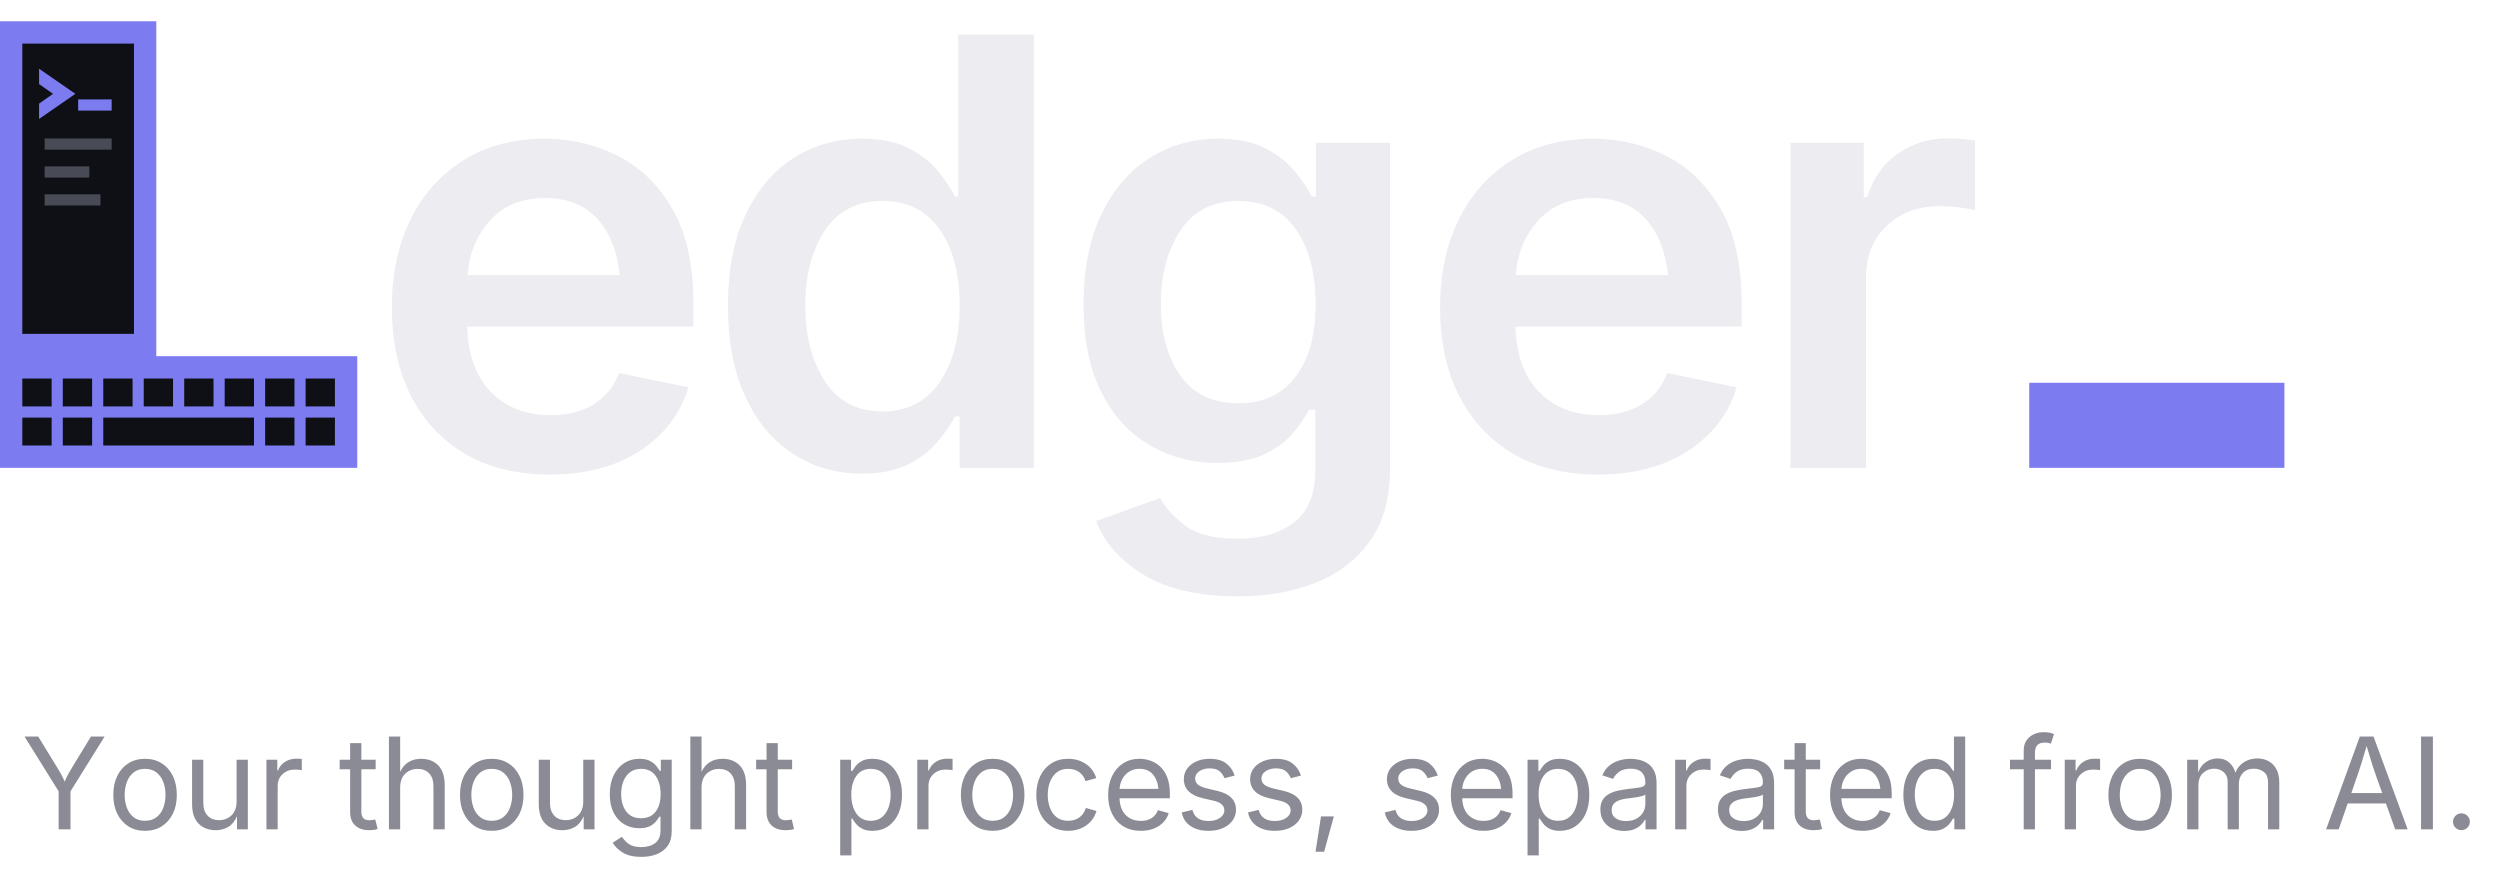
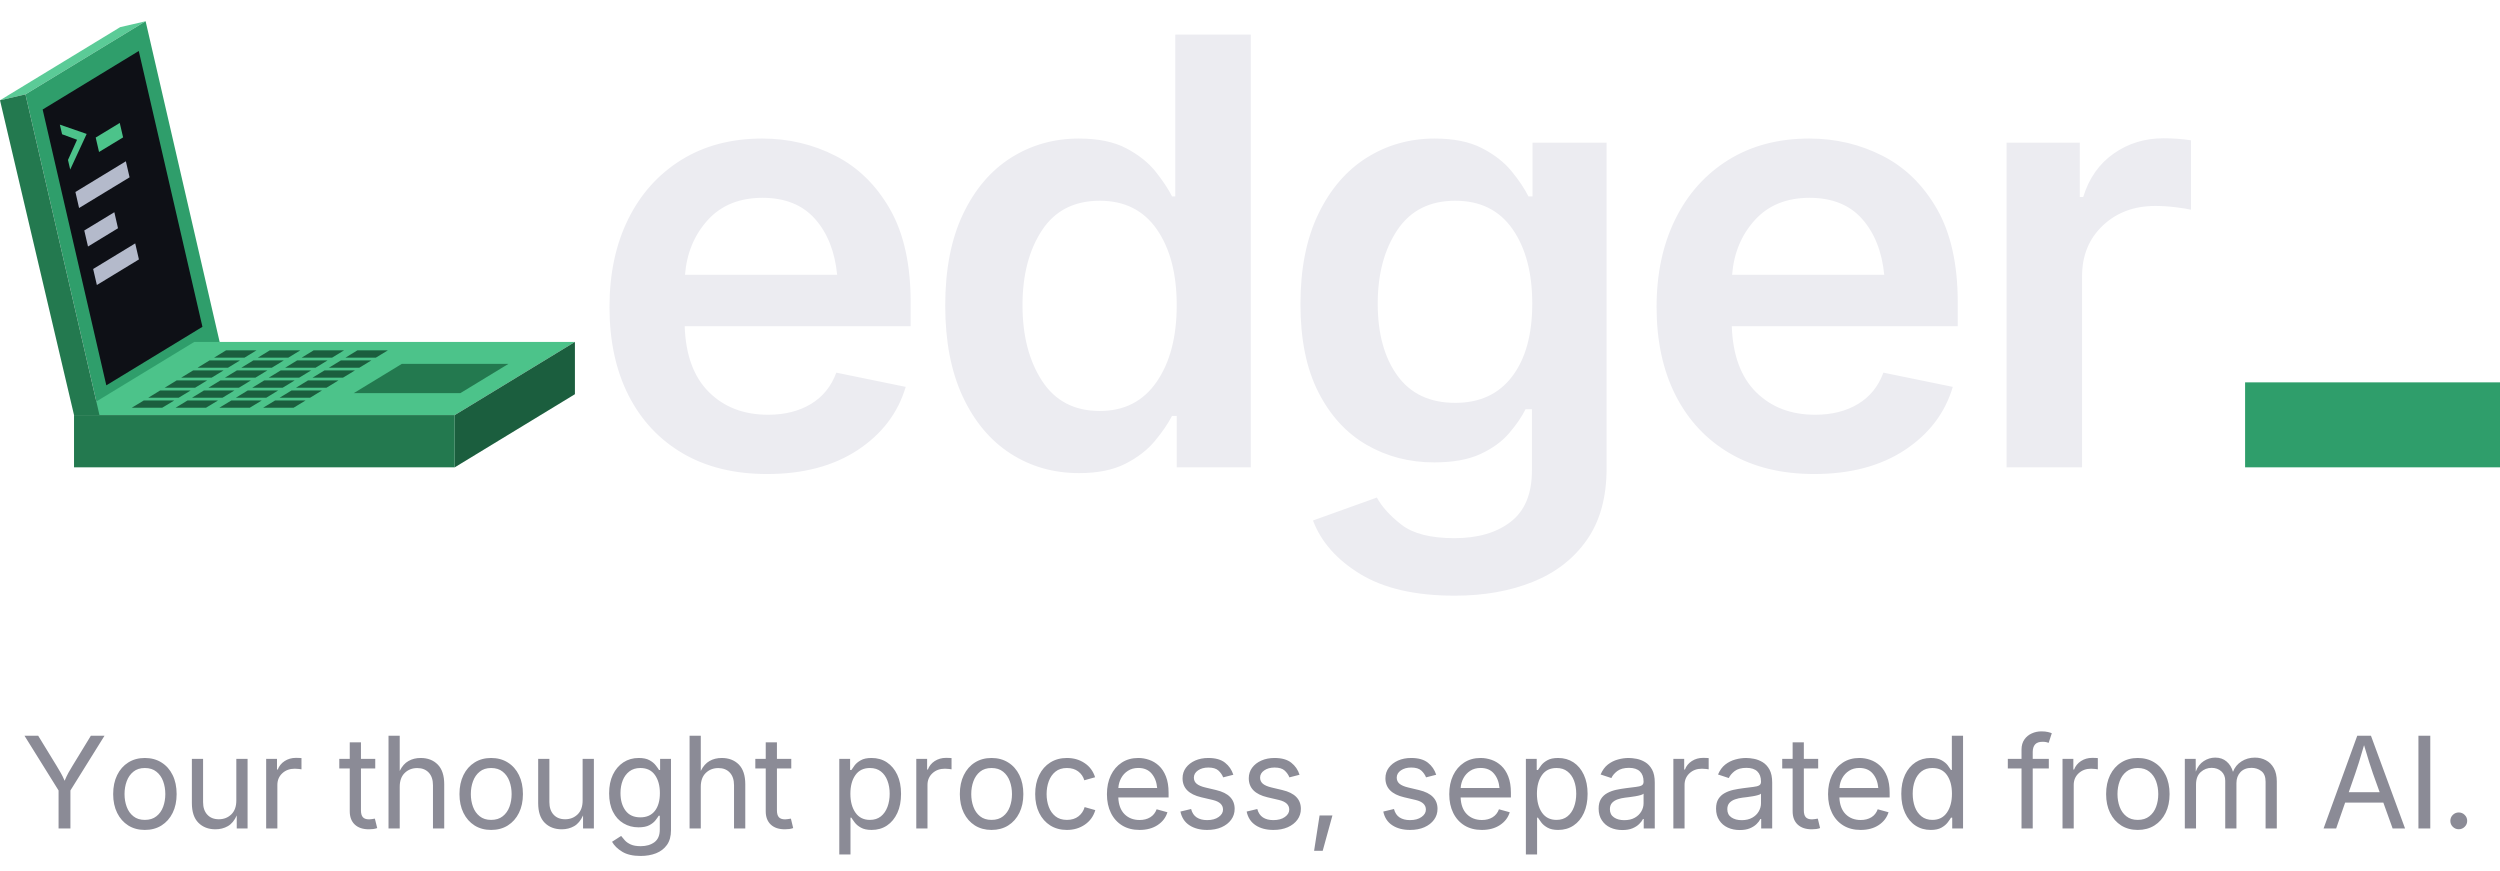
- <svg xmlns="http://www.w3.org/2000/svg" width="470.25" height="164" viewBox="0 0 470.25 164" role="img" aria-label="Ledger — Your thought process, separated from AI.">
-   <g transform="translate(0 4) scale(0.2625)">
-     <path d="M0 0L112 0L112 240L256 240L256 320L0 320Z" fill="#7C7CF0" />
-     <rect x="16" y="16" width="80" height="208" fill="#0E1016" />
-     <path d="M28 34L54 52L28 70L28 59L38 52L28 45Z" fill="#7C7CF0" />
-     <rect x="56" y="56" width="24" height="8" fill="#7C7CF0" />
-     <rect x="32" y="84" width="48" height="8" fill="#B4BACB" fill-opacity="0.35" />
-     <rect x="32" y="104" width="32" height="8" fill="#B4BACB" fill-opacity="0.35" />
-     <rect x="32" y="124" width="40" height="8" fill="#B4BACB" fill-opacity="0.35" />
-     <rect x="16" y="256" width="21" height="20" fill="#0E1016" />
-     <rect x="45" y="256" width="21" height="20" fill="#0E1016" />
-     <rect x="74" y="256" width="21" height="20" fill="#0E1016" />
-     <rect x="103" y="256" width="21" height="20" fill="#0E1016" />
-     <rect x="132" y="256" width="21" height="20" fill="#0E1016" />
-     <rect x="161" y="256" width="21" height="20" fill="#0E1016" />
-     <rect x="190" y="256" width="21" height="20" fill="#0E1016" />
-     <rect x="219" y="256" width="21" height="20" fill="#0E1016" />
-     <rect x="16" y="284" width="21" height="20" fill="#0E1016" />
-     <rect x="45" y="284" width="21" height="20" fill="#0E1016" />
-     <rect x="74" y="284" width="108" height="20" fill="#0E1016" />
-     <rect x="190" y="284" width="21" height="20" fill="#0E1016" />
-     <rect x="219" y="284" width="21" height="20" fill="#0E1016" />
+ <svg xmlns="http://www.w3.org/2000/svg" width="470.76" height="164" viewBox="0 0 470.76 164" role="img" aria-label="Ledger — Your thought process, separated from AI.">
+   <path d="M4.79 17.77L0.00 18.88L22.63 5.11L27.42 4.00Z" fill="#5BCB97" />
+   <path d="M18.73 78.16L4.79 17.77L27.42 4.00L41.36 64.39Z" fill="#2F9E6B" />
+   <path d="M20.02 72.56L8.03 20.62L26.13 9.60L38.12 61.54Z" fill="#0E1016" />
+   <path d="M11.27 23.47L16.32 25.22L13.22 31.93L12.80 30.12L14.51 26.32L11.69 25.28Z" fill="#4CC38A" />
+   <path d="M18.65 28.62L18.02 25.90L22.55 23.15L23.18 25.87Z" fill="#4CC38A" />
+   <path d="M14.89 39.17L14.20 36.15L23.70 30.37L24.40 33.39Z" fill="#B4BACB" />
+   <path d="M16.57 46.42L15.87 43.40L21.53 39.96L22.22 42.98Z" fill="#B4BACB" />
+   <path d="M18.24 53.67L17.54 50.65L25.46 45.83L26.16 48.85Z" fill="#B4BACB" />
+   <path d="M13.94 78.16L85.63 78.16L108.26 64.39L36.57 64.39Z" fill="#4CC38A" />
+   <path d="M24.81 76.78L30.54 76.78L32.81 75.41L27.07 75.41Z" fill="#1B5E3E" />
+   <path d="M27.91 74.90L33.64 74.90L35.91 73.52L30.17 73.52Z" fill="#1B5E3E" />
+   <path d="M31.01 73.01L36.74 73.01L39.01 71.63L33.27 71.63Z" fill="#1B5E3E" />
+   <path d="M34.11 71.12L39.84 71.12L42.10 69.75L36.37 69.75Z" fill="#1B5E3E" />
+   <path d="M37.21 69.24L42.94 69.24L45.20 67.86L39.47 67.86Z" fill="#1B5E3E" />
+   <path d="M40.31 67.35L46.04 67.35L48.30 65.97L42.57 65.97Z" fill="#1B5E3E" />
+   <path d="M33.05 76.78L38.79 76.78L41.05 75.41L35.31 75.41Z" fill="#1B5E3E" />
+   <path d="M36.15 74.90L41.89 74.90L44.15 73.52L38.41 73.52Z" fill="#1B5E3E" />
+   <path d="M39.25 73.01L44.99 73.01L47.25 71.63L41.51 71.63Z" fill="#1B5E3E" />
+   <path d="M42.35 71.12L48.09 71.12L50.35 69.75L44.61 69.75Z" fill="#1B5E3E" />
+   <path d="M45.45 69.24L51.19 69.24L53.45 67.86L47.71 67.86Z" fill="#1B5E3E" />
+   <path d="M48.55 67.35L54.29 67.35L56.55 65.97L50.81 65.97Z" fill="#1B5E3E" />
+   <path d="M41.30 76.78L47.03 76.78L49.29 75.41L43.56 75.41Z" fill="#1B5E3E" />
+   <path d="M44.40 74.90L50.13 74.90L52.39 73.52L46.66 73.52Z" fill="#1B5E3E" />
+   <path d="M47.50 73.01L53.23 73.01L55.49 71.63L49.76 71.63Z" fill="#1B5E3E" />
+   <path d="M50.60 71.12L56.33 71.12L58.59 69.75L52.86 69.75Z" fill="#1B5E3E" />
+   <path d="M53.70 69.24L59.43 69.24L61.69 67.86L55.96 67.86Z" fill="#1B5E3E" />
+   <path d="M56.80 67.35L62.53 67.35L64.79 65.97L59.06 65.97Z" fill="#1B5E3E" />
+   <path d="M49.54 76.78L55.28 76.78L57.54 75.41L51.80 75.41Z" fill="#1B5E3E" />
+   <path d="M52.64 74.90L58.38 74.90L60.64 73.52L54.90 73.52Z" fill="#1B5E3E" />
+   <path d="M55.74 73.01L61.48 73.01L63.74 71.63L58.00 71.63Z" fill="#1B5E3E" />
+   <path d="M58.84 71.12L64.58 71.12L66.84 69.75L61.10 69.75Z" fill="#1B5E3E" />
+   <path d="M61.94 69.24L67.67 69.24L69.94 67.86L64.20 67.86Z" fill="#1B5E3E" />
+   <path d="M65.04 67.35L70.77 67.35L73.04 65.97L67.30 65.97Z" fill="#1B5E3E" />
+   <path d="M66.61 74.03L86.68 74.03L95.74 68.52L75.66 68.52Z" fill="#23794F" />
+   <path d="M85.63 78.16L108.26 64.39L108.26 74.23L85.63 88.00Z" fill="#1B5E3E" />
+   <path d="M13.94 78.16L85.63 78.16L85.63 88.00L13.94 88.00Z" fill="#23794F" />
+   <path d="M18.73 78.16L4.79 17.77L0.00 18.88L13.94 78.16Z" fill="#23794F" />
+   <g transform="translate(41.06 0)">
+     <path d="M103.40 89.26L103.40 89.26Q94.16 89.26 87.52 85.38Q80.87 81.49 77.29 74.44Q73.71 67.38 73.71 57.81L73.71 57.81Q73.71 48.41 77.23 41.27Q80.76 34.13 87.24 30.11Q93.72 26.09 102.47 26.09L102.47 26.09Q109.91 26.09 116.28 29.35Q122.65 32.60 126.54 39.41Q130.42 46.22 130.42 56.94L130.42 56.94L130.42 61.42L87.87 61.42Q88.14 69.57 92.44 73.84Q96.73 78.10 103.57 78.10L103.57 78.10Q108.27 78.10 111.63 76.08Q115.00 74.05 116.42 70.17L116.42 70.17L129.49 72.85Q127.30 80.23 120.44 84.75Q113.57 89.26 103.40 89.26ZM87.93 51.74L87.93 51.74L116.58 51.74Q115.93 45.18 112.40 41.21Q108.87 37.25 102.53 37.25L102.53 37.25Q96.02 37.25 92.22 41.43Q88.42 45.62 87.93 51.74ZM162.14 89.09L162.14 89.09Q154.93 89.09 149.21 85.40Q143.50 81.71 140.22 74.66Q136.93 67.60 136.93 57.54L136.93 57.54Q136.93 47.37 140.27 40.34Q143.61 33.31 149.32 29.70Q155.04 26.09 162.09 26.09L162.09 26.09Q167.56 26.09 171.03 27.93Q174.50 29.76 176.53 32.30Q178.55 34.84 179.64 36.98L179.64 36.98L180.25 36.98L180.25 6.52L194.47 6.52L194.47 88L180.52 88L180.52 78.32L179.64 78.32Q178.50 80.51 176.42 83.02Q174.34 85.54 170.87 87.32Q167.39 89.09 162.14 89.09ZM166.03 77.39L166.03 77.39Q172.97 77.39 176.75 71.89Q180.52 66.40 180.52 57.48L180.52 57.48Q180.52 48.57 176.77 43.18Q173.03 37.80 166.03 37.80L166.03 37.80Q158.81 37.80 155.14 43.38Q151.48 48.95 151.48 57.48L151.48 57.48Q151.48 66.07 155.17 71.73Q158.86 77.39 166.03 77.39ZM232.86 112.17L232.86 112.17Q221.82 112.17 215.14 108.13Q208.47 104.08 206.18 98.01L206.18 98.01L218.21 93.69Q219.63 96.31 222.88 98.83Q226.14 101.34 232.81 101.34L232.81 101.34Q239.43 101.34 243.42 98.25Q247.41 95.16 247.41 88.60L247.41 88.60L247.41 77.06L246.21 77.06Q245.11 79.25 243.09 81.60Q241.07 83.95 237.68 85.51Q234.29 87.07 228.98 87.07L228.98 87.07Q221.98 87.07 216.27 83.76Q210.55 80.45 207.19 73.84Q203.82 67.22 203.82 57.27L203.82 57.27Q203.82 47.26 207.19 40.29Q210.55 33.31 216.29 29.70Q222.04 26.09 229.09 26.09L229.09 26.09Q234.50 26.09 238.00 27.90Q241.50 29.70 243.58 32.25Q245.66 34.79 246.75 36.98L246.75 36.98L247.52 36.98L247.52 26.86L261.47 26.86L261.47 88.16Q261.47 96.37 257.75 101.67Q254.03 106.98 247.57 109.57Q241.12 112.17 232.86 112.17ZM232.97 75.86L232.97 75.86Q239.92 75.86 243.69 70.88Q247.47 65.91 247.47 57.16L247.47 57.16Q247.47 48.46 243.75 43.13Q240.03 37.80 232.97 37.80L232.97 37.80Q225.75 37.80 222.06 43.32Q218.37 48.84 218.37 57.16L218.37 57.16Q218.37 65.63 222.09 70.75Q225.81 75.86 232.97 75.86ZM300.57 89.26L300.57 89.26Q291.33 89.26 284.69 85.38Q278.04 81.49 274.46 74.44Q270.88 67.38 270.88 57.81L270.88 57.81Q270.88 48.41 274.41 41.27Q277.93 34.13 284.41 30.11Q290.89 26.09 299.64 26.09L299.64 26.09Q307.08 26.09 313.45 29.35Q319.82 32.60 323.71 39.41Q327.59 46.22 327.59 56.94L327.59 56.94L327.59 61.42L285.04 61.42Q285.32 69.57 289.61 73.84Q293.90 78.10 300.74 78.10L300.74 78.10Q305.44 78.10 308.80 76.08Q312.17 74.05 313.59 70.17L313.59 70.17L326.66 72.85Q324.47 80.23 317.61 84.75Q310.75 89.26 300.57 89.26ZM285.10 51.74L285.10 51.74L313.75 51.74Q313.10 45.18 309.57 41.21Q306.04 37.25 299.70 37.25L299.70 37.25Q293.19 37.25 289.39 41.43Q285.59 45.62 285.10 51.74ZM351.00 88L336.79 88L336.79 26.86L350.57 26.86L350.57 37.09L351.22 37.09Q352.86 31.78 356.97 28.91Q361.07 26.04 366.32 26.04L366.32 26.04Q369.05 26.04 371.51 26.42L371.51 26.42L371.51 39.49Q370.64 39.27 368.67 39.03Q366.70 38.78 364.79 38.78L364.79 38.78Q358.82 38.78 354.91 42.47Q351.00 46.16 351.00 52.02L351.00 52.02L351.00 88Z" fill="#ECECF1" />
+     <rect x="381.7" y="72" width="48" height="16" fill="#2F9E6B" />
  </g>
-   <path d="M103.40 89.26L103.40 89.26Q94.16 89.26 87.52 85.38Q80.87 81.49 77.29 74.44Q73.71 67.38 73.71 57.81L73.71 57.81Q73.71 48.41 77.23 41.27Q80.76 34.13 87.24 30.11Q93.72 26.09 102.47 26.09L102.47 26.09Q109.91 26.09 116.28 29.35Q122.65 32.60 126.54 39.41Q130.42 46.22 130.42 56.94L130.42 56.94L130.42 61.42L87.87 61.42Q88.14 69.57 92.44 73.84Q96.73 78.10 103.57 78.10L103.57 78.10Q108.27 78.10 111.63 76.08Q115.00 74.05 116.42 70.17L116.42 70.17L129.49 72.85Q127.30 80.23 120.44 84.75Q113.57 89.26 103.40 89.26ZM87.93 51.74L87.93 51.74L116.58 51.74Q115.93 45.18 112.40 41.21Q108.87 37.25 102.53 37.25L102.53 37.25Q96.02 37.25 92.22 41.43Q88.42 45.62 87.93 51.74ZM162.14 89.09L162.14 89.09Q154.93 89.09 149.21 85.40Q143.50 81.71 140.22 74.66Q136.93 67.60 136.93 57.54L136.93 57.54Q136.93 47.37 140.27 40.34Q143.61 33.31 149.32 29.70Q155.04 26.09 162.09 26.09L162.09 26.09Q167.56 26.09 171.03 27.93Q174.50 29.76 176.53 32.30Q178.55 34.84 179.64 36.98L179.64 36.98L180.25 36.98L180.25 6.52L194.47 6.52L194.47 88L180.52 88L180.52 78.32L179.64 78.32Q178.50 80.51 176.42 83.02Q174.34 85.54 170.87 87.32Q167.39 89.09 162.14 89.09ZM166.03 77.39L166.03 77.39Q172.97 77.39 176.75 71.89Q180.52 66.40 180.52 57.48L180.52 57.48Q180.52 48.57 176.77 43.18Q173.03 37.80 166.03 37.80L166.03 37.80Q158.81 37.80 155.14 43.38Q151.48 48.95 151.48 57.48L151.48 57.48Q151.48 66.07 155.17 71.73Q158.86 77.39 166.03 77.39ZM232.86 112.17L232.86 112.17Q221.82 112.17 215.14 108.13Q208.47 104.08 206.18 98.01L206.18 98.01L218.21 93.69Q219.63 96.31 222.88 98.83Q226.14 101.34 232.81 101.34L232.81 101.34Q239.43 101.34 243.42 98.25Q247.41 95.16 247.41 88.60L247.41 88.60L247.41 77.06L246.21 77.06Q245.11 79.25 243.09 81.60Q241.07 83.95 237.68 85.51Q234.29 87.07 228.98 87.07L228.98 87.07Q221.98 87.07 216.27 83.76Q210.55 80.45 207.19 73.84Q203.82 67.22 203.82 57.27L203.82 57.27Q203.82 47.26 207.19 40.29Q210.55 33.31 216.29 29.70Q222.04 26.09 229.09 26.09L229.09 26.09Q234.50 26.09 238.00 27.90Q241.50 29.70 243.58 32.25Q245.66 34.79 246.75 36.98L246.75 36.98L247.52 36.98L247.52 26.86L261.47 26.86L261.47 88.16Q261.47 96.37 257.75 101.67Q254.03 106.98 247.57 109.57Q241.12 112.17 232.86 112.17ZM232.97 75.86L232.97 75.86Q239.92 75.86 243.69 70.88Q247.47 65.91 247.47 57.16L247.47 57.16Q247.47 48.46 243.75 43.13Q240.03 37.80 232.97 37.80L232.97 37.80Q225.75 37.80 222.06 43.32Q218.37 48.84 218.37 57.16L218.37 57.16Q218.37 65.63 222.09 70.75Q225.81 75.86 232.97 75.86ZM300.57 89.26L300.57 89.26Q291.33 89.26 284.69 85.38Q278.04 81.49 274.46 74.44Q270.88 67.38 270.88 57.81L270.88 57.81Q270.88 48.41 274.41 41.27Q277.93 34.13 284.41 30.11Q290.89 26.09 299.64 26.09L299.64 26.09Q307.08 26.09 313.45 29.35Q319.82 32.60 323.71 39.41Q327.59 46.22 327.59 56.94L327.59 56.94L327.59 61.42L285.04 61.42Q285.32 69.57 289.61 73.84Q293.90 78.10 300.74 78.10L300.74 78.10Q305.44 78.10 308.80 76.08Q312.17 74.05 313.59 70.17L313.59 70.17L326.66 72.85Q324.47 80.23 317.61 84.75Q310.75 89.26 300.57 89.26ZM285.10 51.74L285.10 51.74L313.75 51.74Q313.10 45.18 309.57 41.21Q306.04 37.25 299.70 37.25L299.70 37.25Q293.19 37.25 289.39 41.43Q285.59 45.62 285.10 51.74ZM351.00 88L336.79 88L336.79 26.86L350.57 26.86L350.57 37.09L351.22 37.09Q352.86 31.78 356.97 28.91Q361.07 26.04 366.32 26.04L366.32 26.04Q369.05 26.04 371.51 26.42L371.51 26.42L371.51 39.49Q370.64 39.27 368.67 39.03Q366.70 38.78 364.79 38.78L364.79 38.78Q358.82 38.78 354.91 42.47Q351.00 46.16 351.00 52.02L351.00 52.02L351.00 88Z" fill="#ECECF1" />
-   <rect x="381.7" y="72" width="48" height="16" fill="#7C7CF0" />
  <path d="M13.26 156L11.03 156L11.03 148.85L4.61 138.54L7.19 138.54L10.64 144.18Q11.09 144.90 11.45 145.55Q11.82 146.20 12.17 147.02L12.17 147.02Q12.52 146.18 12.88 145.52Q13.25 144.87 13.67 144.18L13.67 144.18L17.11 138.54L19.68 138.54L13.26 148.85L13.26 156ZM27.27 156.28L27.27 156.28Q25.49 156.28 24.15 155.44Q22.81 154.59 22.06 153.07Q21.31 151.55 21.31 149.53L21.31 149.53Q21.31 147.48 22.06 145.95Q22.81 144.42 24.15 143.58Q25.49 142.73 27.27 142.73L27.27 142.73Q29.07 142.73 30.41 143.58Q31.76 144.42 32.51 145.95Q33.26 147.48 33.26 149.53L33.26 149.53Q33.26 151.55 32.51 153.07Q31.76 154.59 30.41 155.44Q29.07 156.28 27.27 156.28ZM27.27 154.39L27.27 154.39Q28.60 154.39 29.45 153.71Q30.31 153.04 30.72 151.93Q31.13 150.82 31.13 149.53L31.13 149.53Q31.13 148.23 30.72 147.11Q30.31 145.99 29.45 145.31Q28.60 144.62 27.27 144.62L27.27 144.62Q25.96 144.62 25.12 145.31Q24.27 145.99 23.86 147.11Q23.45 148.22 23.45 149.53L23.45 149.53Q23.45 150.82 23.86 151.93Q24.27 153.04 25.12 153.71Q25.96 154.39 27.27 154.39ZM40.57 156.16L40.57 156.16Q38.59 156.16 37.36 154.93Q36.13 153.70 36.13 151.22L36.13 151.22L36.13 142.90L38.24 142.90L38.24 151.04Q38.24 152.55 39.04 153.41Q39.83 154.27 41.21 154.27L41.21 154.27Q42.61 154.27 43.56 153.35Q44.50 152.43 44.50 150.75L44.50 150.75L44.50 142.90L46.62 142.90L46.62 156L44.58 156L44.58 153.55Q43.94 154.98 42.90 155.57Q41.86 156.16 40.57 156.16ZM52.23 156L50.12 156L50.12 142.90L52.16 142.90L52.16 144.91L52.30 144.91Q52.67 143.92 53.60 143.31Q54.53 142.71 55.70 142.71L55.70 142.71Q55.94 142.71 56.26 142.72Q56.58 142.73 56.77 142.75L56.77 142.75L56.77 144.87Q56.67 144.84 56.30 144.80Q55.92 144.75 55.50 144.75L55.50 144.75Q54.08 144.75 53.16 145.61Q52.23 146.47 52.23 147.80L52.23 147.80L52.23 156ZM67.97 142.90L70.66 142.90L70.66 144.70L67.97 144.70L67.97 152.60Q67.97 153.48 68.33 153.88Q68.68 154.29 69.52 154.29L69.52 154.29Q69.71 154.29 70.03 154.24Q70.34 154.20 70.59 154.15L70.59 154.15L71.03 155.93Q70.70 156.05 70.28 156.11Q69.87 156.16 69.46 156.16L69.46 156.16Q67.76 156.16 66.81 155.27Q65.86 154.37 65.86 152.77L65.86 152.77L65.86 144.70L63.89 144.70L63.89 142.90L65.86 142.90L65.86 139.78L67.97 139.78L67.97 142.90ZM75.27 148.15L75.27 148.15L75.27 156L73.16 156L73.16 138.54L75.27 138.54L75.27 145.17Q75.91 143.86 76.92 143.30Q77.92 142.73 79.21 142.73L79.21 142.73Q81.20 142.73 82.42 143.96Q83.65 145.20 83.65 147.68L83.65 147.68L83.65 156L81.53 156L81.53 147.86Q81.53 146.34 80.74 145.49Q79.94 144.63 78.57 144.63L78.57 144.63Q77.16 144.63 76.21 145.55Q75.27 146.47 75.27 148.15ZM92.48 156.28L92.48 156.28Q90.70 156.28 89.36 155.44Q88.02 154.59 87.27 153.07Q86.52 151.55 86.52 149.53L86.52 149.53Q86.52 147.48 87.27 145.95Q88.02 144.42 89.36 143.58Q90.70 142.73 92.48 142.73L92.48 142.73Q94.28 142.73 95.62 143.58Q96.97 144.42 97.72 145.95Q98.47 147.48 98.47 149.53L98.47 149.53Q98.47 151.55 97.72 153.07Q96.97 154.59 95.62 155.44Q94.28 156.28 92.48 156.28ZM92.48 154.39L92.48 154.39Q93.81 154.39 94.66 153.71Q95.52 153.04 95.93 151.93Q96.34 150.82 96.34 149.53L96.34 149.53Q96.34 148.23 95.93 147.11Q95.52 145.99 94.66 145.31Q93.81 144.62 92.48 144.62L92.48 144.62Q91.17 144.62 90.33 145.31Q89.48 145.99 89.07 147.11Q88.66 148.22 88.66 149.53L88.66 149.53Q88.66 150.82 89.07 151.93Q89.48 153.04 90.33 153.71Q91.17 154.39 92.48 154.39ZM105.78 156.16L105.78 156.16Q103.80 156.16 102.57 154.93Q101.34 153.70 101.34 151.22L101.34 151.22L101.34 142.90L103.45 142.90L103.45 151.04Q103.45 152.55 104.25 153.41Q105.04 154.27 106.42 154.27L106.42 154.27Q107.82 154.27 108.77 153.35Q109.71 152.43 109.71 150.75L109.71 150.75L109.71 142.90L111.83 142.90L111.83 156L109.79 156L109.79 153.55Q109.15 154.98 108.11 155.57Q107.07 156.16 105.78 156.16ZM120.64 161.18L120.64 161.18Q118.46 161.18 117.16 160.38Q115.86 159.59 115.25 158.51L115.25 158.51L116.96 157.41Q117.24 157.78 117.66 158.24Q118.07 158.70 118.78 159.02Q119.49 159.34 120.64 159.34L120.64 159.34Q122.21 159.34 123.23 158.59Q124.24 157.84 124.24 156.22L124.24 156.22L124.24 153.60L124.04 153.60Q123.82 153.97 123.41 154.49Q123.01 155.00 122.25 155.40Q121.50 155.79 120.23 155.79L120.23 155.79Q118.66 155.79 117.41 155.04Q116.15 154.30 115.43 152.87Q114.70 151.44 114.70 149.39L114.70 149.39Q114.70 147.36 115.41 145.87Q116.13 144.38 117.39 143.55Q118.65 142.73 120.28 142.73L120.28 142.73Q121.54 142.73 122.30 143.15Q123.06 143.57 123.47 144.11Q123.88 144.64 124.10 145.00L124.10 145.00L124.30 145.00L124.30 142.90L126.35 142.90L126.35 156.34Q126.35 158.03 125.59 159.10Q124.82 160.17 123.53 160.68Q122.24 161.18 120.64 161.18ZM120.58 153.91L120.58 153.91Q122.36 153.91 123.31 152.70Q124.26 151.49 124.26 149.34L124.26 149.34Q124.26 147.26 123.33 145.94Q122.40 144.62 120.58 144.62L120.58 144.62Q119.34 144.62 118.51 145.26Q117.68 145.90 117.26 146.96Q116.84 148.03 116.84 149.34L116.84 149.34Q116.84 151.36 117.79 152.64Q118.74 153.91 120.58 153.91ZM131.96 148.15L131.96 148.15L131.96 156L129.85 156L129.85 138.54L131.96 138.54L131.96 145.17Q132.61 143.86 133.61 143.30Q134.61 142.73 135.90 142.73L135.90 142.73Q137.89 142.73 139.12 143.96Q140.34 145.20 140.34 147.68L140.34 147.68L140.34 156L138.22 156L138.22 147.86Q138.22 146.34 137.43 145.49Q136.64 144.63 135.27 144.63L135.27 144.63Q133.85 144.63 132.90 145.55Q131.96 146.47 131.96 148.15ZM146.30 142.90L149.00 142.90L149.00 144.70L146.30 144.70L146.30 152.60Q146.30 153.48 146.66 153.88Q147.02 154.29 147.85 154.29L147.85 154.29Q148.05 154.29 148.36 154.24Q148.67 154.20 148.93 154.15L148.93 154.15L149.36 155.93Q149.03 156.05 148.62 156.11Q148.20 156.16 147.79 156.16L147.79 156.16Q146.09 156.16 145.14 155.27Q144.19 154.37 144.19 152.77L144.19 152.77L144.19 144.70L142.23 144.70L142.23 142.90L144.19 142.90L144.19 139.78L146.30 139.78L146.30 142.90ZM160.15 160.90L158.04 160.90L158.04 142.90L160.08 142.90L160.08 145.00L160.32 145.00Q160.54 144.64 160.94 144.11Q161.34 143.58 162.09 143.16Q162.84 142.73 164.11 142.73L164.11 142.73Q165.76 142.73 167.00 143.55Q168.25 144.38 168.96 145.89Q169.67 147.41 169.67 149.48L169.67 149.48Q169.67 151.57 168.97 153.09Q168.26 154.62 167.02 155.45Q165.77 156.28 164.13 156.28L164.13 156.28Q162.88 156.28 162.12 155.85Q161.36 155.43 160.95 154.88Q160.54 154.34 160.32 153.97L160.32 153.97L160.15 153.97L160.15 160.90ZM163.81 154.39L163.81 154.39Q165.04 154.39 165.87 153.73Q166.69 153.07 167.11 151.95Q167.53 150.83 167.53 149.46L167.53 149.46Q167.53 148.10 167.11 147.01Q166.70 145.91 165.88 145.27Q165.05 144.62 163.81 144.62L163.81 144.62Q162.01 144.62 161.07 145.96Q160.13 147.29 160.13 149.46L160.13 149.46Q160.13 151.65 161.08 153.02Q162.03 154.39 163.81 154.39ZM174.65 156L172.54 156L172.54 142.90L174.58 142.90L174.58 144.91L174.72 144.91Q175.08 143.92 176.01 143.31Q176.95 142.71 178.12 142.71L178.12 142.71Q178.35 142.71 178.67 142.72Q179.00 142.73 179.18 142.75L179.18 142.75L179.18 144.87Q179.09 144.84 178.72 144.80Q178.34 144.75 177.92 144.75L177.92 144.75Q176.50 144.75 175.58 145.61Q174.65 146.47 174.65 147.80L174.65 147.80L174.65 156ZM186.71 156.28L186.71 156.28Q184.93 156.28 183.58 155.44Q182.24 154.59 181.49 153.07Q180.74 151.55 180.74 149.53L180.74 149.53Q180.74 147.48 181.49 145.95Q182.24 144.42 183.58 143.58Q184.93 142.73 186.71 142.73L186.71 142.73Q188.50 142.73 189.85 143.58Q191.20 144.42 191.95 145.95Q192.70 147.48 192.70 149.53L192.70 149.53Q192.70 151.55 191.95 153.07Q191.20 154.59 189.85 155.44Q188.50 156.28 186.71 156.28ZM186.71 154.39L186.71 154.39Q188.03 154.39 188.89 153.71Q189.74 153.04 190.15 151.93Q190.56 150.82 190.56 149.53L190.56 149.53Q190.56 148.23 190.15 147.11Q189.74 145.99 188.89 145.31Q188.03 144.62 186.71 144.62L186.71 144.62Q185.39 144.62 184.55 145.31Q183.71 145.99 183.30 147.11Q182.89 148.22 182.89 149.53L182.89 149.53Q182.89 150.82 183.30 151.93Q183.71 153.04 184.55 153.71Q185.39 154.39 186.71 154.39ZM200.90 156.28L200.90 156.28Q199.12 156.28 197.77 155.44Q196.43 154.59 195.68 153.07Q194.93 151.55 194.93 149.53L194.93 149.53Q194.93 147.48 195.68 145.95Q196.43 144.42 197.77 143.58Q199.12 142.73 200.90 142.73L200.90 142.73Q202.80 142.73 204.23 143.69Q205.67 144.64 206.21 146.36L206.21 146.36L204.18 146.93Q203.89 145.92 203.04 145.27Q202.19 144.62 200.90 144.62L200.90 144.62Q199.59 144.62 198.74 145.31Q197.90 145.99 197.49 147.11Q197.08 148.22 197.08 149.53L197.08 149.53Q197.08 150.82 197.49 151.93Q197.90 153.04 198.74 153.71Q199.59 154.39 200.90 154.39L200.90 154.39Q202.22 154.39 203.08 153.72Q203.94 153.05 204.24 151.98L204.24 151.98L206.25 152.55Q205.73 154.30 204.27 155.29Q202.82 156.28 200.90 156.28ZM214.58 156.28L214.58 156.28Q212.69 156.28 211.31 155.44Q209.93 154.59 209.19 153.08Q208.44 151.57 208.44 149.55L208.44 149.55Q208.44 147.54 209.17 146.00Q209.90 144.47 211.23 143.60Q212.56 142.73 214.34 142.73L214.34 142.73Q215.38 142.73 216.39 143.08Q217.41 143.43 218.23 144.19Q219.06 144.96 219.55 146.21Q220.05 147.47 220.05 149.29L220.05 149.29L220.05 150.16L210.58 150.16Q210.66 152.21 211.75 153.31Q212.85 154.41 214.60 154.41L214.60 154.41Q215.76 154.41 216.59 153.90Q217.43 153.39 217.80 152.39L217.80 152.39L219.83 152.95Q219.38 154.44 217.99 155.36Q216.60 156.28 214.58 156.28ZM210.59 148.38L210.59 148.38L217.90 148.38Q217.75 146.71 216.85 145.66Q215.96 144.61 214.34 144.61L214.34 144.61Q213.21 144.61 212.40 145.14Q211.58 145.66 211.12 146.52Q210.65 147.38 210.59 148.38ZM227.32 156.28L227.32 156.28Q225.31 156.28 223.97 155.40Q222.63 154.52 222.28 152.82L222.28 152.82L224.29 152.34Q224.57 153.42 225.35 153.93Q226.13 154.43 227.30 154.43L227.30 154.43Q228.67 154.43 229.48 153.84Q230.30 153.26 230.30 152.45L230.30 152.45Q230.30 151.10 228.38 150.64L228.38 150.64L226.20 150.13Q222.68 149.30 222.68 146.55L222.68 146.55Q222.68 145.43 223.31 144.57Q223.95 143.71 225.04 143.22Q226.14 142.73 227.53 142.73L227.53 142.73Q229.56 142.73 230.68 143.62Q231.80 144.50 232.24 145.89L232.24 145.89L230.33 146.38Q230.06 145.68 229.44 145.10Q228.81 144.53 227.54 144.53L227.54 144.53Q226.37 144.53 225.59 145.07Q224.81 145.61 224.81 146.43L224.81 146.43Q224.81 147.15 225.34 147.59Q225.87 148.03 227.02 148.30L227.02 148.30L229.00 148.77Q230.78 149.19 231.63 150.08Q232.49 150.96 232.49 152.31L232.49 152.31Q232.49 153.46 231.84 154.35Q231.19 155.25 230.02 155.77Q228.86 156.28 227.32 156.28ZM239.79 156.28L239.79 156.28Q237.77 156.28 236.44 155.40Q235.10 154.52 234.75 152.82L234.75 152.82L236.75 152.34Q237.04 153.42 237.82 153.93Q238.59 154.43 239.77 154.43L239.77 154.43Q241.14 154.43 241.95 153.84Q242.77 153.26 242.77 152.45L242.77 152.45Q242.77 151.10 240.84 150.64L240.84 150.64L238.66 150.13Q235.15 149.30 235.15 146.55L235.15 146.55Q235.15 145.43 235.78 144.57Q236.41 143.71 237.51 143.22Q238.61 142.73 240.00 142.73L240.00 142.73Q242.03 142.73 243.15 143.62Q244.27 144.50 244.71 145.89L244.71 145.89L242.80 146.38Q242.53 145.68 241.91 145.10Q241.28 144.53 240.01 144.53L240.01 144.53Q238.84 144.53 238.06 145.07Q237.28 145.61 237.28 146.43L237.28 146.43Q237.28 147.15 237.81 147.59Q238.34 148.03 239.49 148.30L239.49 148.30L241.47 148.77Q243.25 149.19 244.10 150.08Q244.96 150.96 244.96 152.31L244.96 152.31Q244.96 153.46 244.31 154.35Q243.66 155.25 242.49 155.77Q241.33 156.28 239.79 156.28ZM249.07 160.21L247.45 160.21L248.48 153.56L250.90 153.56L249.07 160.21ZM265.52 156.28L265.52 156.28Q263.51 156.28 262.17 155.40Q260.83 154.52 260.48 152.82L260.48 152.82L262.49 152.34Q262.77 153.42 263.55 153.93Q264.33 154.43 265.50 154.43L265.50 154.43Q266.87 154.43 267.68 153.84Q268.50 153.26 268.50 152.45L268.50 152.45Q268.50 151.10 266.58 150.64L266.58 150.64L264.40 150.13Q260.88 149.30 260.88 146.55L260.88 146.55Q260.88 145.43 261.51 144.57Q262.15 143.71 263.24 143.22Q264.34 142.73 265.73 142.73L265.73 142.73Q267.76 142.73 268.88 143.62Q270.00 144.50 270.44 145.89L270.44 145.89L268.53 146.38Q268.26 145.68 267.64 145.10Q267.01 144.53 265.74 144.53L265.74 144.53Q264.57 144.53 263.79 145.07Q263.01 145.61 263.01 146.43L263.01 146.43Q263.01 147.15 263.54 147.59Q264.07 148.03 265.22 148.30L265.22 148.30L267.20 148.77Q268.98 149.19 269.83 150.08Q270.69 150.96 270.69 152.31L270.69 152.31Q270.69 153.46 270.04 154.35Q269.39 155.25 268.22 155.77Q267.06 156.28 265.52 156.28ZM279.04 156.28L279.04 156.28Q277.15 156.28 275.77 155.44Q274.39 154.59 273.65 153.08Q272.90 151.57 272.90 149.55L272.90 149.55Q272.90 147.54 273.63 146.00Q274.36 144.47 275.69 143.60Q277.02 142.73 278.80 142.73L278.80 142.73Q279.84 142.73 280.86 143.08Q281.87 143.43 282.69 144.19Q283.52 144.96 284.01 146.21Q284.51 147.47 284.51 149.29L284.51 149.29L284.51 150.16L275.04 150.16Q275.12 152.21 276.21 153.31Q277.31 154.41 279.06 154.41L279.06 154.41Q280.22 154.41 281.05 153.90Q281.89 153.39 282.26 152.39L282.26 152.39L284.29 152.95Q283.84 154.44 282.45 155.36Q281.06 156.28 279.04 156.28ZM275.05 148.38L275.05 148.38L282.36 148.38Q282.21 146.71 281.31 145.66Q280.42 144.61 278.80 144.61L278.80 144.61Q277.67 144.61 276.86 145.14Q276.04 145.66 275.58 146.52Q275.11 147.38 275.05 148.38ZM289.44 160.90L287.33 160.90L287.33 142.90L289.37 142.90L289.37 145.00L289.60 145.00Q289.83 144.64 290.22 144.11Q290.62 143.58 291.37 143.16Q292.12 142.73 293.40 142.73L293.40 142.73Q295.04 142.73 296.29 143.55Q297.54 144.38 298.24 145.89Q298.95 147.41 298.95 149.48L298.95 149.48Q298.95 151.57 298.25 153.09Q297.55 154.62 296.30 155.45Q295.05 156.28 293.41 156.28L293.41 156.28Q292.17 156.28 291.41 155.85Q290.65 155.43 290.24 154.88Q289.83 154.34 289.60 153.97L289.60 153.97L289.44 153.97L289.44 160.90ZM293.09 154.39L293.09 154.39Q294.33 154.39 295.15 153.73Q295.98 153.07 296.39 151.95Q296.81 150.83 296.81 149.46L296.81 149.46Q296.81 148.10 296.40 147.01Q295.99 145.91 295.16 145.27Q294.34 144.62 293.09 144.62L293.09 144.62Q291.29 144.62 290.35 145.96Q289.41 147.29 289.41 149.46L289.41 149.46Q289.41 151.65 290.36 153.02Q291.31 154.39 293.09 154.39ZM305.49 156.30L305.49 156.30Q304.25 156.30 303.24 155.84Q302.22 155.37 301.63 154.46Q301.03 153.56 301.03 152.27L301.03 152.27Q301.03 151.15 301.47 150.45Q301.92 149.74 302.66 149.34Q303.41 148.93 304.31 148.73Q305.21 148.54 306.13 148.42L306.13 148.42Q307.30 148.27 308.04 148.18Q308.77 148.10 309.13 147.90Q309.49 147.70 309.49 147.22L309.49 147.22L309.49 147.15Q309.49 145.93 308.80 145.26Q308.11 144.59 306.75 144.59L306.75 144.59Q305.33 144.59 304.53 145.20Q303.73 145.82 303.43 146.51L303.43 146.51L301.40 145.84Q301.91 144.64 302.76 143.97Q303.62 143.30 304.65 143.02Q305.68 142.73 306.69 142.73L306.69 142.73Q307.34 142.73 308.18 142.89Q309.02 143.05 309.80 143.52Q310.58 143.99 311.09 144.91Q311.60 145.83 311.60 147.36L311.60 147.36L311.60 156L309.52 156L309.52 154.22L309.38 154.22Q309.16 154.68 308.67 155.16Q308.18 155.65 307.39 155.98Q306.61 156.30 305.49 156.30ZM305.86 154.44L305.86 154.44Q307.03 154.44 307.84 153.98Q308.64 153.53 309.07 152.79Q309.49 152.06 309.49 151.27L309.49 151.27L309.49 149.45Q309.36 149.60 308.93 149.72Q308.49 149.85 307.94 149.94Q307.38 150.04 306.86 150.10Q306.34 150.16 306.03 150.20L306.03 150.20Q305.27 150.29 304.61 150.52Q303.95 150.75 303.55 151.19Q303.15 151.63 303.15 152.38L303.15 152.38Q303.15 153.40 303.92 153.92Q304.68 154.44 305.86 154.44ZM317.21 156L315.10 156L315.10 142.90L317.14 142.90L317.14 144.91L317.28 144.91Q317.64 143.92 318.58 143.31Q319.51 142.71 320.68 142.71L320.68 142.71Q320.91 142.71 321.24 142.72Q321.56 142.73 321.75 142.75L321.75 142.75L321.75 144.87Q321.65 144.84 321.28 144.80Q320.90 144.75 320.48 144.75L320.48 144.75Q319.06 144.75 318.14 145.61Q317.21 146.47 317.21 147.80L317.21 147.80L317.21 156ZM327.60 156.30L327.60 156.30Q326.36 156.30 325.35 155.84Q324.33 155.37 323.74 154.46Q323.14 153.56 323.14 152.27L323.14 152.27Q323.14 151.15 323.58 150.45Q324.03 149.74 324.77 149.34Q325.52 148.93 326.42 148.73Q327.32 148.54 328.24 148.42L328.24 148.42Q329.41 148.27 330.15 148.18Q330.89 148.10 331.24 147.90Q331.60 147.70 331.60 147.22L331.60 147.22L331.60 147.15Q331.60 145.93 330.91 145.26Q330.22 144.59 328.86 144.59L328.86 144.59Q327.44 144.59 326.64 145.20Q325.85 145.82 325.54 146.51L325.54 146.51L323.51 145.84Q324.02 144.64 324.87 143.97Q325.73 143.30 326.76 143.02Q327.79 142.73 328.80 142.73L328.80 142.73Q329.46 142.73 330.29 142.89Q331.13 143.05 331.91 143.52Q332.69 143.99 333.20 144.91Q333.71 145.83 333.71 147.36L333.71 147.36L333.71 156L331.64 156L331.64 154.22L331.49 154.22Q331.27 154.68 330.78 155.16Q330.29 155.65 329.50 155.98Q328.72 156.30 327.60 156.30ZM327.97 154.44L327.97 154.44Q329.14 154.44 329.95 153.98Q330.76 153.53 331.18 152.79Q331.60 152.06 331.60 151.27L331.60 151.27L331.60 149.45Q331.47 149.60 331.04 149.72Q330.60 149.85 330.05 149.94Q329.49 150.04 328.97 150.10Q328.45 150.16 328.14 150.20L328.14 150.20Q327.38 150.29 326.72 150.52Q326.06 150.75 325.66 151.19Q325.26 151.63 325.26 152.38L325.26 152.38Q325.26 153.40 326.03 153.92Q326.80 154.44 327.97 154.44ZM339.67 142.90L342.37 142.90L342.37 144.70L339.67 144.70L339.67 152.60Q339.67 153.48 340.03 153.88Q340.39 154.29 341.22 154.29L341.22 154.29Q341.42 154.29 341.73 154.24Q342.04 154.20 342.30 154.15L342.30 154.15L342.73 155.93Q342.40 156.05 341.99 156.11Q341.57 156.16 341.16 156.16L341.16 156.16Q339.46 156.16 338.51 155.27Q337.56 154.37 337.56 152.77L337.56 152.77L337.56 144.70L335.60 144.70L335.60 142.90L337.56 142.90L337.56 139.78L339.67 139.78L339.67 142.90ZM350.37 156.28L350.37 156.28Q348.47 156.28 347.10 155.44Q345.72 154.59 344.98 153.08Q344.23 151.57 344.23 149.55L344.23 149.55Q344.23 147.54 344.96 146.00Q345.68 144.47 347.01 143.60Q348.34 142.73 350.13 142.73L350.13 142.73Q351.17 142.73 352.18 143.08Q353.20 143.43 354.02 144.19Q354.85 144.96 355.34 146.21Q355.83 147.47 355.83 149.29L355.83 149.29L355.83 150.16L346.36 150.16Q346.45 152.21 347.54 153.31Q348.64 154.41 350.38 154.41L350.38 154.41Q351.54 154.41 352.38 153.90Q353.22 153.39 353.58 152.39L353.58 152.39L355.62 152.95Q355.16 154.44 353.78 155.36Q352.39 156.28 350.37 156.28ZM346.38 148.38L346.38 148.38L353.69 148.38Q353.54 146.71 352.64 145.66Q351.74 144.61 350.13 144.61L350.13 144.61Q349.00 144.61 348.19 145.14Q347.37 145.66 346.90 146.52Q346.43 147.38 346.38 148.38ZM363.57 156.28L363.57 156.28Q361.94 156.28 360.68 155.45Q359.43 154.62 358.73 153.09Q358.02 151.57 358.02 149.48L358.02 149.48Q358.02 147.41 358.73 145.89Q359.44 144.38 360.70 143.55Q361.95 142.73 363.58 142.73L363.58 142.73Q364.86 142.73 365.61 143.16Q366.36 143.58 366.76 144.11Q367.16 144.64 367.38 145.00L367.38 145.00L367.54 145.00L367.54 138.54L369.65 138.54L369.65 156L367.61 156L367.61 153.97L367.38 153.97Q367.16 154.34 366.75 154.88Q366.33 155.43 365.58 155.85Q364.82 156.28 363.57 156.28ZM363.88 154.39L363.88 154.39Q365.66 154.39 366.61 153.02Q367.56 151.65 367.56 149.46L367.56 149.46Q367.56 147.29 366.63 145.96Q365.70 144.62 363.88 144.62L363.88 144.62Q362.64 144.62 361.81 145.27Q360.99 145.91 360.58 147.01Q360.17 148.10 360.17 149.46L360.17 149.46Q360.17 150.83 360.58 151.95Q361.00 153.07 361.83 153.73Q362.66 154.39 363.88 154.39ZM382.77 142.90L385.80 142.90L385.80 144.70L382.77 144.70L382.77 156L380.66 156L380.66 144.70L378.08 144.70L378.08 142.90L380.66 142.90L380.66 141.15Q380.66 140.02 381.20 139.25Q381.73 138.49 382.58 138.11Q383.44 137.72 384.39 137.72L384.39 137.72Q385.14 137.72 385.63 137.84Q386.12 137.96 386.36 138.07L386.36 138.07L385.77 139.88Q385.61 139.82 385.34 139.75Q385.08 139.68 384.64 139.68L384.64 139.68Q383.66 139.68 383.22 140.17Q382.77 140.67 382.77 141.62L382.77 141.62L382.77 142.90ZM390.49 156L388.38 156L388.38 142.90L390.42 142.90L390.42 144.91L390.56 144.91Q390.93 143.92 391.86 143.31Q392.79 142.71 393.96 142.71L393.96 142.71Q394.20 142.71 394.52 142.72Q394.84 142.73 395.03 142.75L395.03 142.75L395.03 144.87Q394.94 144.84 394.56 144.80Q394.19 144.75 393.76 144.75L393.76 144.75Q392.35 144.75 391.42 145.61Q390.49 146.47 390.49 147.80L390.49 147.80L390.49 156ZM402.55 156.28L402.55 156.28Q400.77 156.28 399.43 155.44Q398.09 154.59 397.34 153.07Q396.59 151.55 396.59 149.53L396.59 149.53Q396.59 147.48 397.34 145.95Q398.09 144.42 399.43 143.58Q400.77 142.73 402.55 142.73L402.55 142.73Q404.34 142.73 405.69 143.58Q407.04 144.42 407.79 145.95Q408.54 147.48 408.54 149.53L408.54 149.53Q408.54 151.55 407.79 153.07Q407.04 154.59 405.69 155.44Q404.34 156.28 402.55 156.28ZM402.55 154.39L402.55 154.39Q403.88 154.39 404.73 153.71Q405.59 153.04 406.00 151.93Q406.41 150.82 406.41 149.53L406.41 149.53Q406.41 148.23 406.00 147.11Q405.59 145.99 404.73 145.31Q403.88 144.62 402.55 144.62L402.55 144.62Q401.24 144.62 400.40 145.31Q399.55 145.99 399.14 147.11Q398.73 148.22 398.73 149.53L398.73 149.53Q398.73 150.82 399.14 151.93Q399.55 153.04 400.40 153.71Q401.24 154.39 402.55 154.39ZM413.52 156L411.41 156L411.41 142.90L413.46 142.90L413.47 145.30Q413.95 143.98 414.97 143.32Q415.98 142.66 417.14 142.66L417.14 142.66Q418.43 142.66 419.28 143.40Q420.13 144.13 420.48 145.34L420.48 145.34Q420.95 144.09 422.07 143.38Q423.19 142.66 424.61 142.66L424.61 142.66Q425.74 142.66 426.68 143.16Q427.62 143.65 428.17 144.64Q428.73 145.64 428.73 147.16L428.73 147.16L428.73 156L426.62 156L426.62 147.22Q426.62 145.80 425.82 145.20Q425.03 144.59 423.97 144.59L423.97 144.59Q422.65 144.59 421.89 145.39Q421.13 146.20 421.13 147.45L421.13 147.45L421.13 156L419.02 156L419.02 147.01Q419.02 145.92 418.29 145.25Q417.56 144.59 416.45 144.59L416.45 144.59Q415.30 144.59 414.41 145.38Q413.52 146.18 413.52 147.75L413.52 147.75L413.52 156ZM439.91 156L437.54 156L443.88 138.54L446.46 138.54L452.88 156L450.54 156L448.79 151.13L441.60 151.13L439.91 156ZM443.51 145.64L442.28 149.18L448.10 149.18L446.83 145.64Q446.52 144.76 446.12 143.49Q445.72 142.22 445.16 140.32L445.16 140.32Q444.61 142.25 444.20 143.54Q443.79 144.83 443.51 145.64L443.51 145.64ZM455.40 138.54L457.63 138.54L457.63 156L455.40 156L455.40 138.54ZM462.99 156.15L462.99 156.15Q462.34 156.15 461.87 155.69Q461.41 155.23 461.41 154.57L461.41 154.57Q461.41 153.91 461.87 153.45Q462.34 152.99 462.99 152.99L462.99 152.99Q463.65 152.99 464.11 153.45Q464.58 153.91 464.58 154.57L464.58 154.57Q464.58 155.23 464.11 155.69Q463.65 156.15 462.99 156.15Z" fill="#8B8B96" />
</svg>
